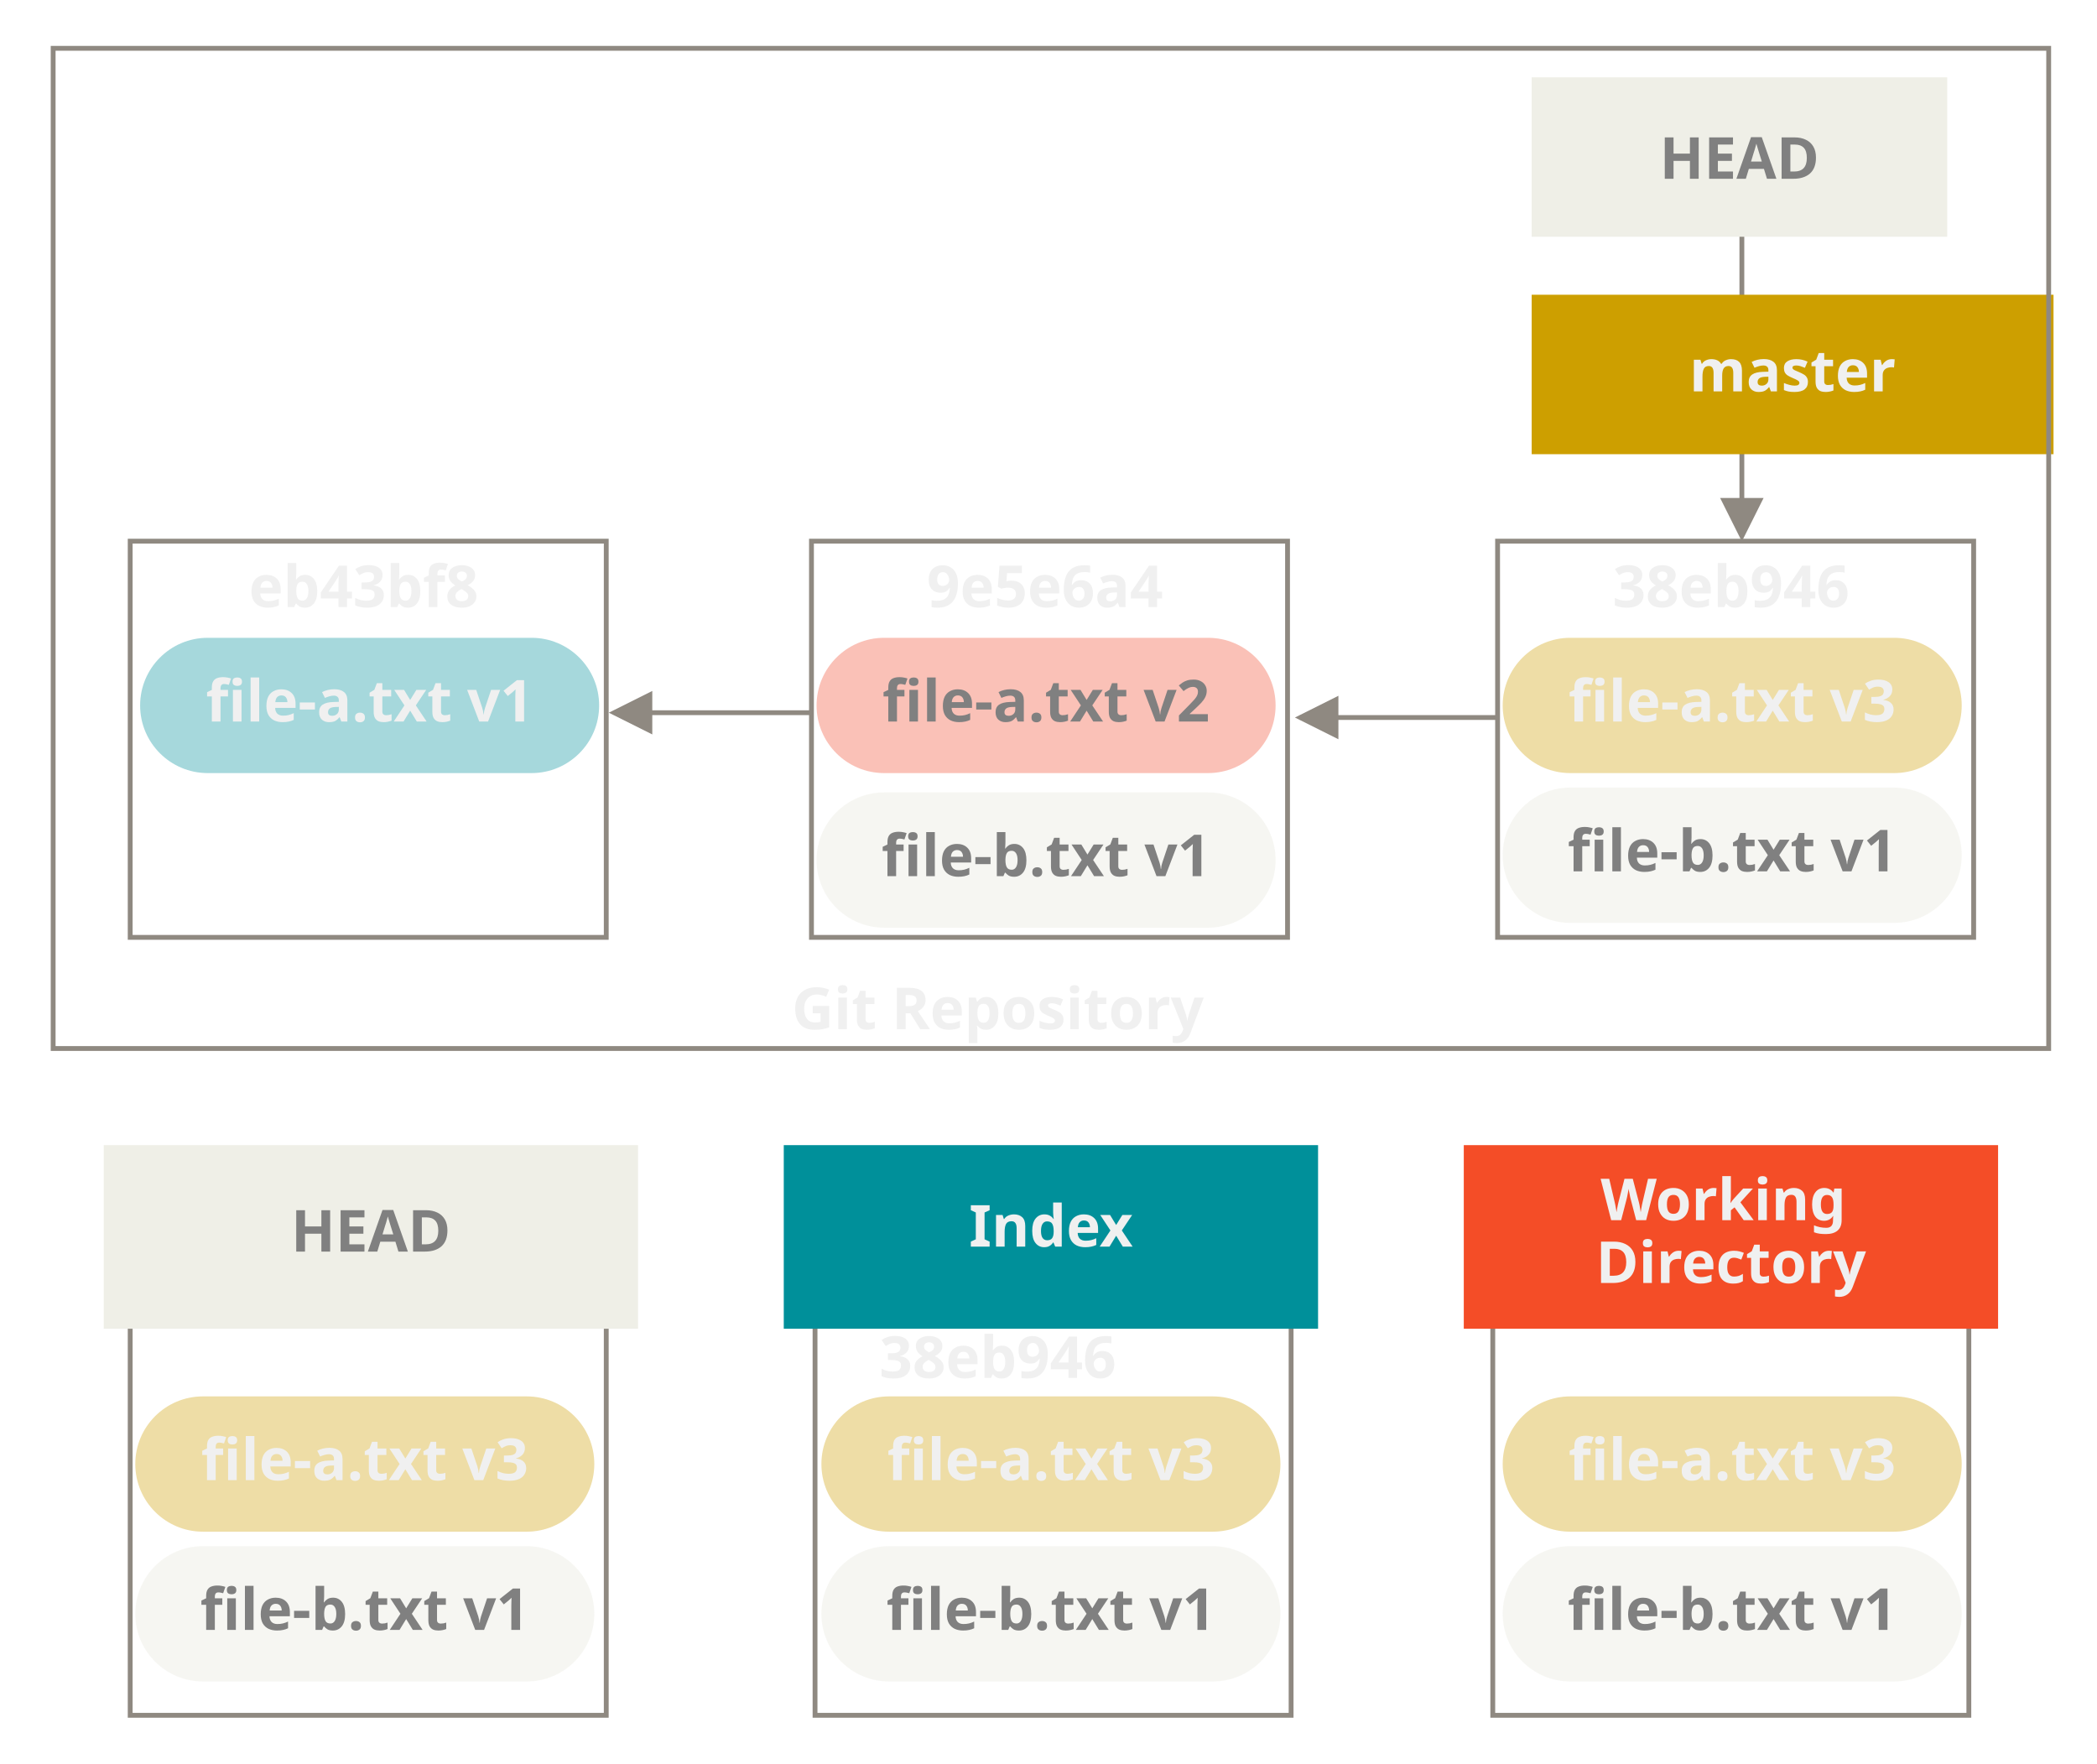
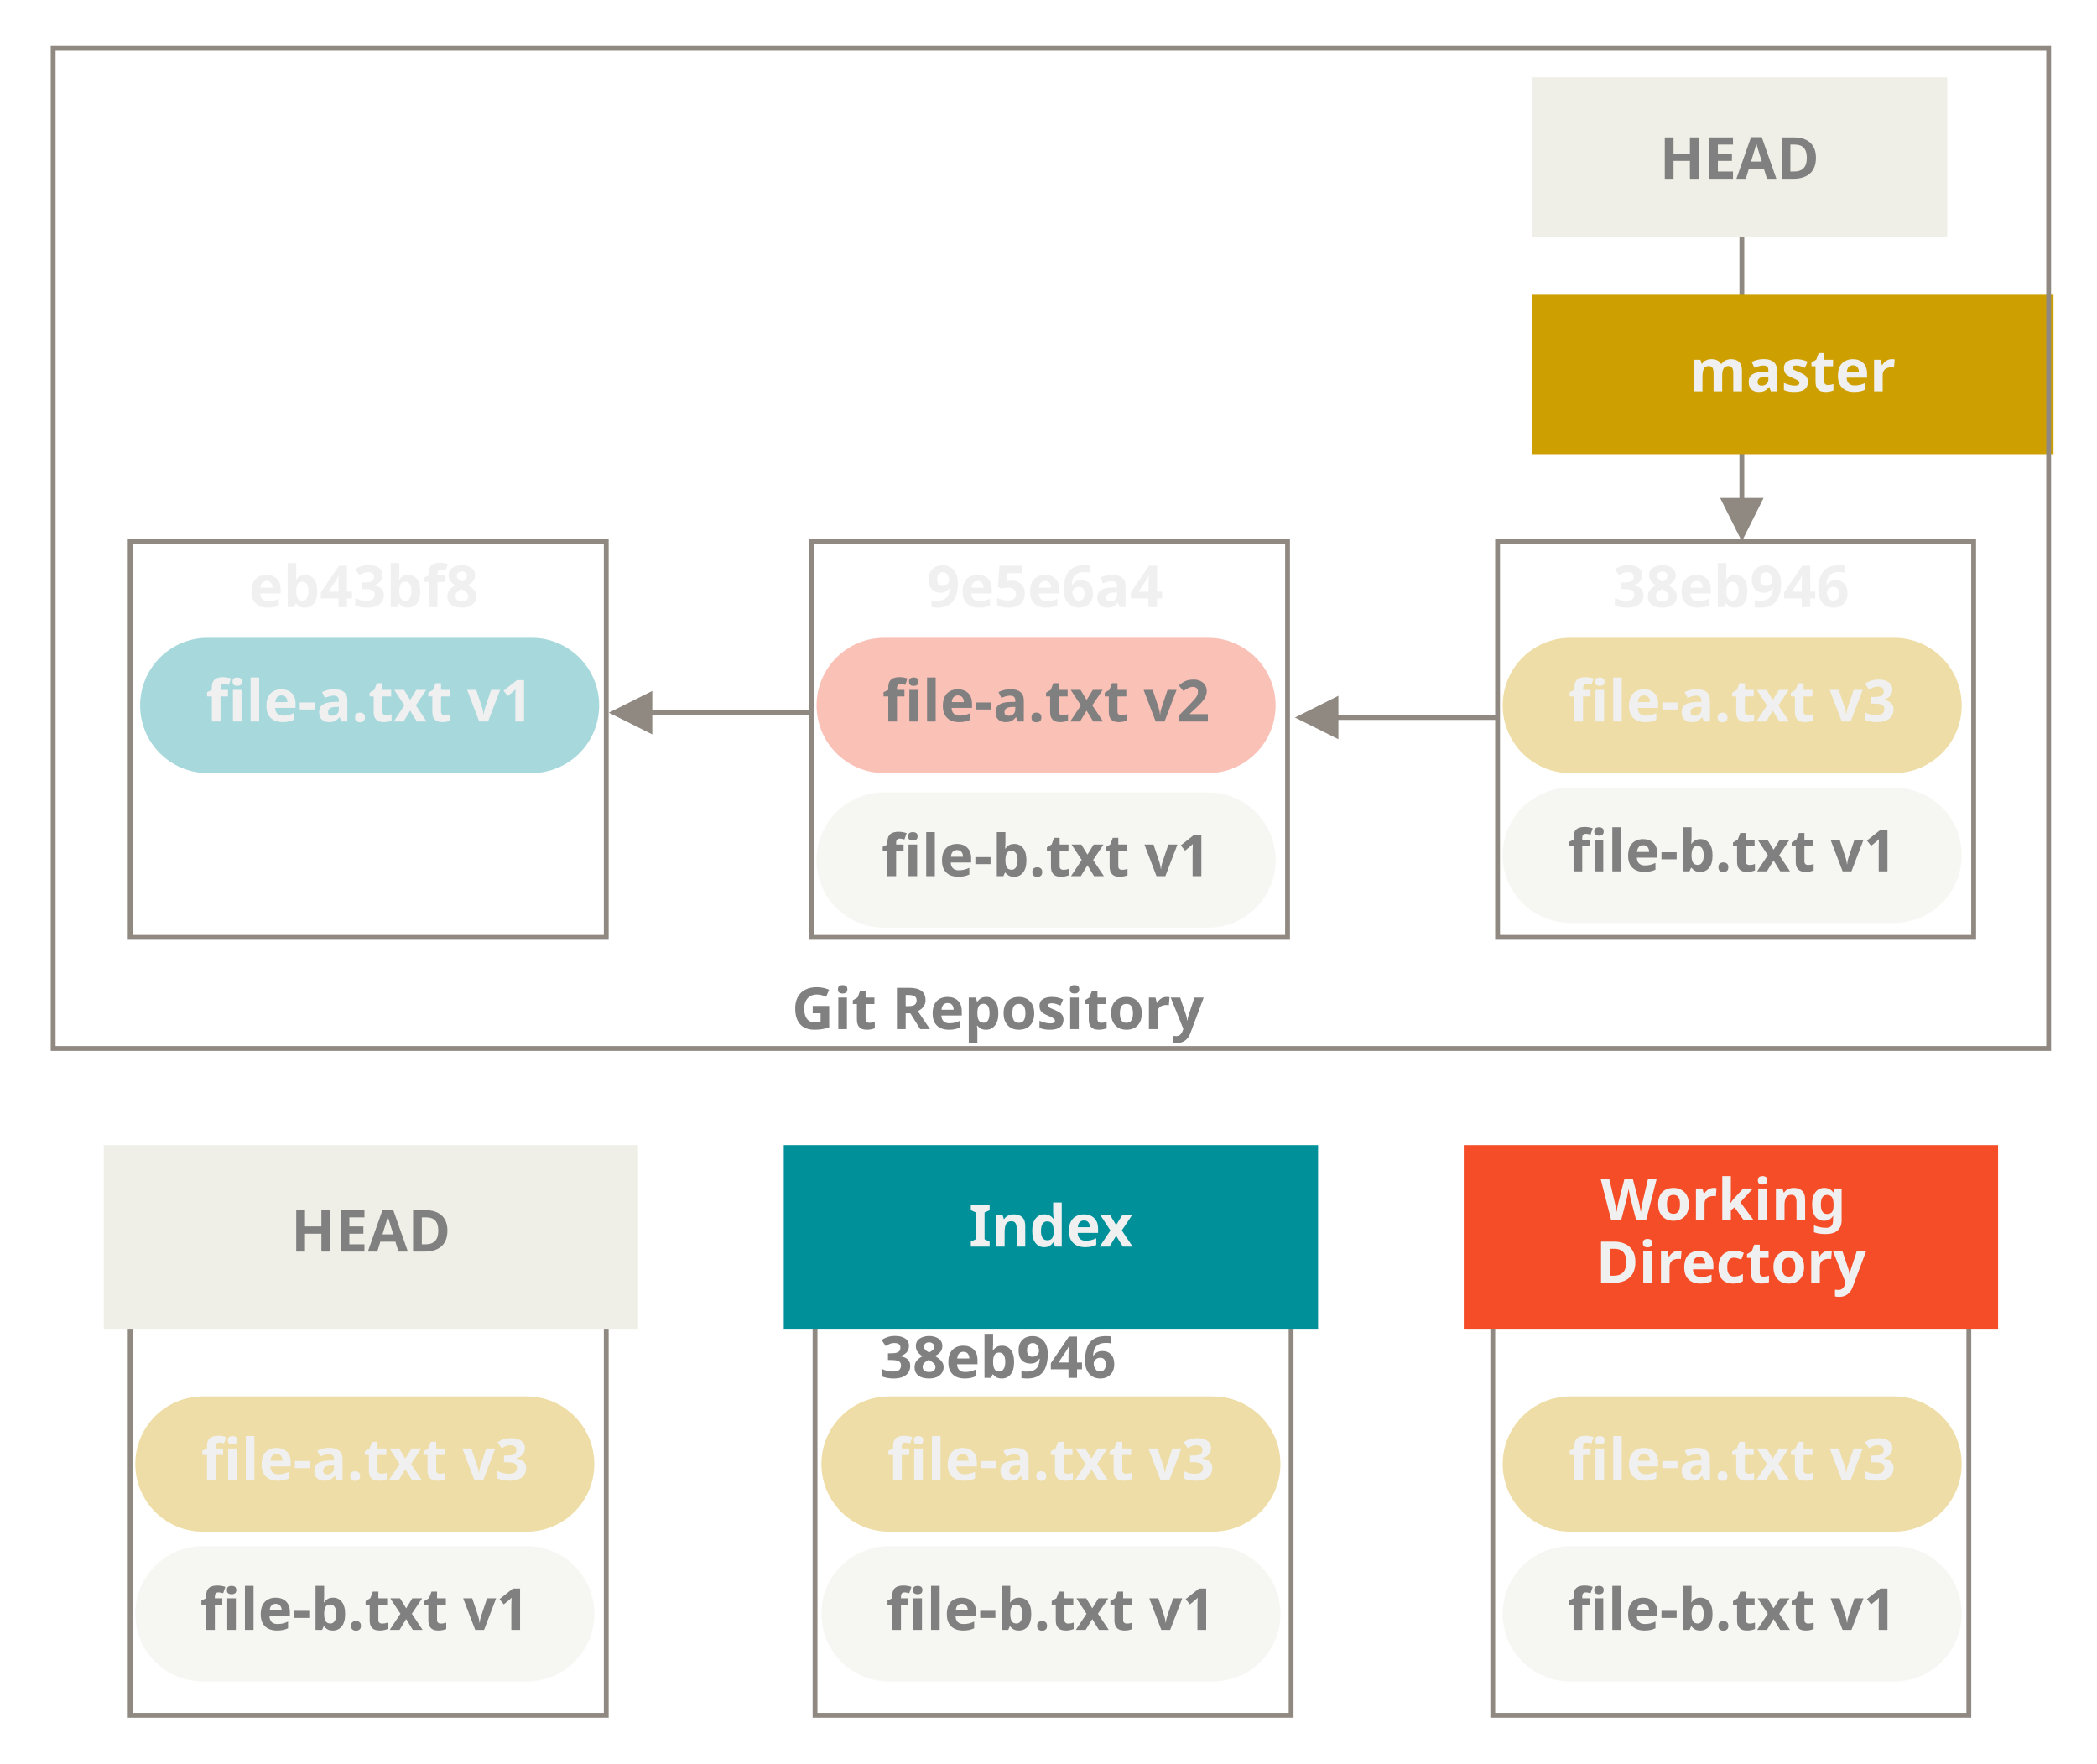
<svg xmlns="http://www.w3.org/2000/svg" width="434px" height="365px" viewBox="0 0 434 365" version="1.1">
  <g id="07---Squash-1" stroke="none" stroke-width="1" fill="none" fill-rule="evenodd">
    <g id="Rectangle-6-+-ref-(2-line)" transform="translate(302, 237)">
      <rect id="Rectangle-6" stroke="#8F8981" stroke-linecap="square" x="6.948" y="1" width="98.528" height="117" />
      <g id="ref-(2-line)" transform="translate(0.948265, 0)">
        <rect id="Rectangle-2" fill="#F44D27" x="0" y="0" width="110.58" height="38" />
        <text stroke="none" font-family="Source Code Pro" font-size="12px" font-weight="700" fill="#979797" fill-opacity="1" text-anchor="middle" id="master">
          <tspan fill="#f0f0f0" x="55.29" y="15.531">Working</tspan>
          <tspan fill="#f0f0f0" x="55.29" y="28.531">Directory</tspan>
        </text>
      </g>
    </g>
    <g id="Rectangle-5-+-symref-(2-line)" transform="translate(162, 237)">
      <rect id="Rectangle-5" stroke="#8F8981" stroke-linecap="square" x="6.682" y="1" width="98.528" height="117" />
      <g id="symref-(2-line)" transform="translate(0.209946, 0)">
        <rect id="Rectangle-2" fill="#00909A" x="0" y="0" width="110.58" height="38" />
        <text stroke="none" font-family="Source Code Pro" font-size="12px" font-weight="700" fill="#979797" fill-opacity="1" text-anchor="middle" id="master">
          <tspan fill="#f0f0f0" x="55.29" y="21">Index</tspan>
        </text>
      </g>
    </g>
    <g id="Rectangle-4-+-other-(2-line)" transform="translate(21, 237)">
      <rect id="Rectangle-4" stroke="#8F8981" stroke-linecap="square" x="5.943" y="6" width="98.528" height="112" />
      <g id="other-(2-line)">
        <g transform="translate(0.471627, 0)">
          <rect id="Rectangle-2" fill="#EFEFE7" x="0" y="0" width="110.58" height="38" />
          <text stroke="none" font-family="Source Code Pro" font-size="12px" font-weight="700" fill="#979797" fill-opacity="1" text-anchor="middle" id="master-4">
            <tspan fill="#808080" x="55.29" y="22.031">HEAD</tspan>
          </text>
        </g>
      </g>
    </g>
    <g id="Line-+-symref-+-goldref" transform="translate(317, 16)">
      <path id="Line" d="M43,87.058 L43,19.942 L44,19.942 L44,87.058 L48,87.058 L43.5,96.058 L39,87.058 L43,87.058 Z" fill="#8F8981" fill-rule="nonzero" />
      <g id="other">
        <rect id="Rectangle-2" fill="#EFEFE7" fill-rule="evenodd" x="0" y="0" width="86" height="33" />
        <text stroke="none" font-family="Source Code Pro" font-size="12px" font-weight="700" fill="#979797" fill-opacity="1" text-anchor="middle" id="master">
          <tspan fill="#808080" x="43" y="21">HEAD</tspan>
        </text>
      </g>
      <g id="goldref" transform="translate(0, 45)">
        <rect id="Rectangle-3" fill="#CD9F00" fill-rule="evenodd" x="0" y="0" width="108" height="33" />
        <text stroke="none" font-family="Source Code Pro" font-size="12px" font-weight="700" fill="#979797" fill-opacity="1" text-anchor="middle" id="master-2">
          <tspan fill="#f0f0f0" x="54" y="20">master</tspan>
        </text>
      </g>
    </g>
    <rect id="Rectangle-7" stroke="#8F8981" stroke-linecap="square" x="11" y="10" width="413" height="207" />
-     <text stroke="none" font-family="Source Code Pro" font-size="12px" font-weight="700" fill="#979797" fill-opacity="1" text-anchor="middle" id="Git-Repository">
-       <tspan fill="#f0f0f0" x="206.5" y="213">Git Repository</tspan>
+     <text stroke="none" font-family="Source Code Pro" font-size="12px" font-weight="700" fill="#808080" fill-opacity="1" text-anchor="middle" id="Git-Repository">
+       <tspan fill="#808080" x="206.5" y="213">Git Repository</tspan>
    </text>
-     <text stroke="none" font-family="Source Code Pro" font-size="12px" font-weight="700" fill="#979797" fill-opacity="1" text-anchor="middle" id="39">
-       <tspan fill="#f0f0f0" x="206.5" y="285.17">38eb946</tspan>
+     <text stroke="none" font-family="Source Code Pro" font-size="12px" font-weight="700" fill="#808080" fill-opacity="1" text-anchor="middle" id="39">
+       <tspan fill="#808080" x="206.5" y="285.17">38eb946</tspan>
    </text>
    <g id="Rectangle-8-+-brown-4-+-eb43bf8-2" transform="translate(26, 112)">
      <rect id="Rectangle-8" stroke="#8F8981" stroke-linecap="square" x="0.943" y="0" width="98.528" height="82" />
      <g id="brown-4" transform="translate(3, 20)">
        <rect id="Rectangle-1" fill-opacity="0.35" fill="#00909A" x="0" y="0" width="95" height="28" rx="14" />
        <text stroke="none" font-family="Source Code Pro" font-size="12px" font-weight="700" fill="#979797" fill-opacity="1" text-anchor="middle" id="file-a.txt-v1">
          <tspan fill="#f0f0f0" x="47.5" y="17.333">file-a.txt v1</tspan>
        </text>
      </g>
      <text stroke="none" font-family="Source Code Pro" font-size="12px" font-weight="700" fill="#979797" fill-opacity="1" text-anchor="middle" id="eb43bf8-2">
        <tspan fill="#f0f0f0" x="49.264" y="13.642">eb43bf8</tspan>
      </text>
    </g>
    <path id="Line-2" d="M135,147 L168,147 L168,148 L135,148 L135,152 L126,147.5 L135,143 L135,147 Z" fill="#8F8981" fill-rule="nonzero" />
    <path id="Line-3" d="M277,148 L310,148 L310,149 L277,149 L277,153 L268,148.5 L277,144 L277,148 Z" fill="#8F8981" fill-rule="nonzero" />
    <g id="Group" transform="translate(167, 112)">
      <rect id="Rectangle-9" stroke="#8F8981" stroke-linecap="square" x="0.943" y="0" width="98.528" height="82" />
      <text stroke="none" font-family="Source Code Pro" font-size="12px" font-weight="700" fill="#979797" fill-opacity="1" text-anchor="middle" id="9e5e6a4">
        <tspan fill="#f0f0f0" x="49.264" y="13.642">9e5e6a4</tspan>
      </text>
      <g id="Rectangle-1-+-file-a.txt-v2" transform="translate(2, 20)">
        <rect id="Rectangle-1" fill-opacity="0.35" fill="#F14E32" x="0" y="0" width="95" height="28" rx="14" />
        <text stroke="none" font-family="Source Code Pro" font-size="12px" font-weight="700" fill="#979797" fill-opacity="1" text-anchor="middle" id="file-a.txt-v2">
          <tspan fill="#808080" x="47.5" y="17.333">file-a.txt v2</tspan>
        </text>
      </g>
      <g id="Rectangle-1-+-file-a.txt-v2-3" transform="translate(2, 52)">
        <rect id="Rectangle-1" fill-opacity="0.5" fill="#EFEFE7" x="0" y="0" width="95" height="28" rx="14" />
        <text stroke="none" font-family="Source Code Pro" font-size="12px" font-weight="700" fill="#979797" fill-opacity="1" text-anchor="middle" id="file-b.txt-v1">
          <tspan fill="#808080" x="47.5" y="17.333">file-b.txt v1</tspan>
        </text>
      </g>
    </g>
    <g id="Group" transform="translate(309, 112)">
      <rect id="Rectangle-9" stroke="#8F8981" stroke-linecap="square" x="0.943" y="0" width="98.528" height="82" />
      <text stroke="none" font-family="Source Code Pro" font-size="12px" font-weight="700" fill="#979797" fill-opacity="1" text-anchor="middle" id="38eb946">
        <tspan fill="#f0f0f0" x="49.264" y="13.642">38eb946</tspan>
      </text>
      <g id="Rectangle-1-+-file-a.txt-v2-2" transform="translate(2, 20)">
        <rect id="Rectangle-1" fill-opacity="0.35" fill="#CD9F00" x="0" y="0" width="95" height="28" rx="14" />
        <text stroke="none" font-family="Source Code Pro" font-size="12px" font-weight="700" fill="#979797" fill-opacity="1" text-anchor="middle" id="file-a.txt-v3">
          <tspan fill="#f0f0f0" x="47.5" y="17.333">file-a.txt v3</tspan>
        </text>
      </g>
      <g id="Rectangle-1-+-file-a.txt-v2-4" transform="translate(2, 51)">
        <rect id="Rectangle-1" fill-opacity="0.5" fill="#EFEFE7" x="0" y="0" width="95" height="28" rx="14" />
        <text stroke="none" font-family="Source Code Pro" font-size="12px" font-weight="700" fill="#979797" fill-opacity="1" text-anchor="middle" id="file-b.txt-v1">
          <tspan fill="#808080" x="47.5" y="17.333">file-b.txt v1</tspan>
        </text>
      </g>
    </g>
    <g id="Rectangle-1-+-file-a.txt-v2-6-+-Rectangle-1-+-file-a.txt-v2-5" transform="translate(28, 289)">
      <g id="Rectangle-1-+-file-a.txt-v2-6">
        <rect id="Rectangle-1" fill-opacity="0.35" fill="#CD9F00" x="0" y="0" width="95" height="28" rx="14" />
        <text stroke="none" font-family="Source Code Pro" font-size="12px" font-weight="700" fill="#979797" fill-opacity="1" text-anchor="middle" id="file-a.txt-v3">
          <tspan fill="#f0f0f0" x="47.5" y="17.333">file-a.txt v3</tspan>
        </text>
      </g>
      <g id="Rectangle-1-+-file-a.txt-v2-5" transform="translate(0, 31)">
        <rect id="Rectangle-1" fill-opacity="0.5" fill="#EFEFE7" x="0" y="0" width="95" height="28" rx="14" />
        <text stroke="none" font-family="Source Code Pro" font-size="12px" font-weight="700" fill="#979797" fill-opacity="1" text-anchor="middle" id="file-b.txt-v1">
          <tspan fill="#808080" x="47.5" y="17.333">file-b.txt v1</tspan>
        </text>
      </g>
    </g>
    <g id="Rectangle-1-+-file-a.txt-v2-6-+-Rectangle-1-+-file-a.txt-v2-6" transform="translate(170, 289)">
      <g id="Rectangle-1-+-file-a.txt-v2-6">
        <rect id="Rectangle-1" fill-opacity="0.35" fill="#CD9F00" x="0" y="0" width="95" height="28" rx="14" />
        <text stroke="none" font-family="Source Code Pro" font-size="12px" font-weight="700" fill="#979797" fill-opacity="1" text-anchor="middle" id="file-a.txt-v3">
          <tspan fill="#f0f0f0" x="47.5" y="17.333">file-a.txt v3</tspan>
        </text>
      </g>
      <g id="Rectangle-1-+-file-a.txt-v2-5" transform="translate(0, 31)">
        <rect id="Rectangle-1" fill-opacity="0.5" fill="#EFEFE7" x="0" y="0" width="95" height="28" rx="14" />
        <text stroke="none" font-family="Source Code Pro" font-size="12px" font-weight="700" fill="#979797" fill-opacity="1" text-anchor="middle" id="file-b.txt-v1">
          <tspan fill="#808080" x="47.5" y="17.333">file-b.txt v1</tspan>
        </text>
      </g>
    </g>
    <g id="Rectangle-1-+-file-a.txt-v2-6-+-Rectangle-1-+-file-a.txt-v2-7" transform="translate(311, 289)">
      <g id="Rectangle-1-+-file-a.txt-v2-6">
        <rect id="Rectangle-1" fill-opacity="0.35" fill="#CD9F00" x="0" y="0" width="95" height="28" rx="14" />
        <text stroke="none" font-family="Source Code Pro" font-size="12px" font-weight="700" fill="#979797" fill-opacity="1" text-anchor="middle" id="file-a.txt-v3">
          <tspan fill="#f0f0f0" x="47.5" y="17.333">file-a.txt v3</tspan>
        </text>
      </g>
      <g id="Rectangle-1-+-file-a.txt-v2-5" transform="translate(0, 31)">
        <rect id="Rectangle-1" fill-opacity="0.5" fill="#EFEFE7" x="0" y="0" width="95" height="28" rx="14" />
        <text stroke="none" font-family="Source Code Pro" font-size="12px" font-weight="700" fill="#979797" fill-opacity="1" text-anchor="middle" id="file-b.txt-v1">
          <tspan fill="#808080" x="47.5" y="17.333">file-b.txt v1</tspan>
        </text>
      </g>
    </g>
  </g>
</svg>
